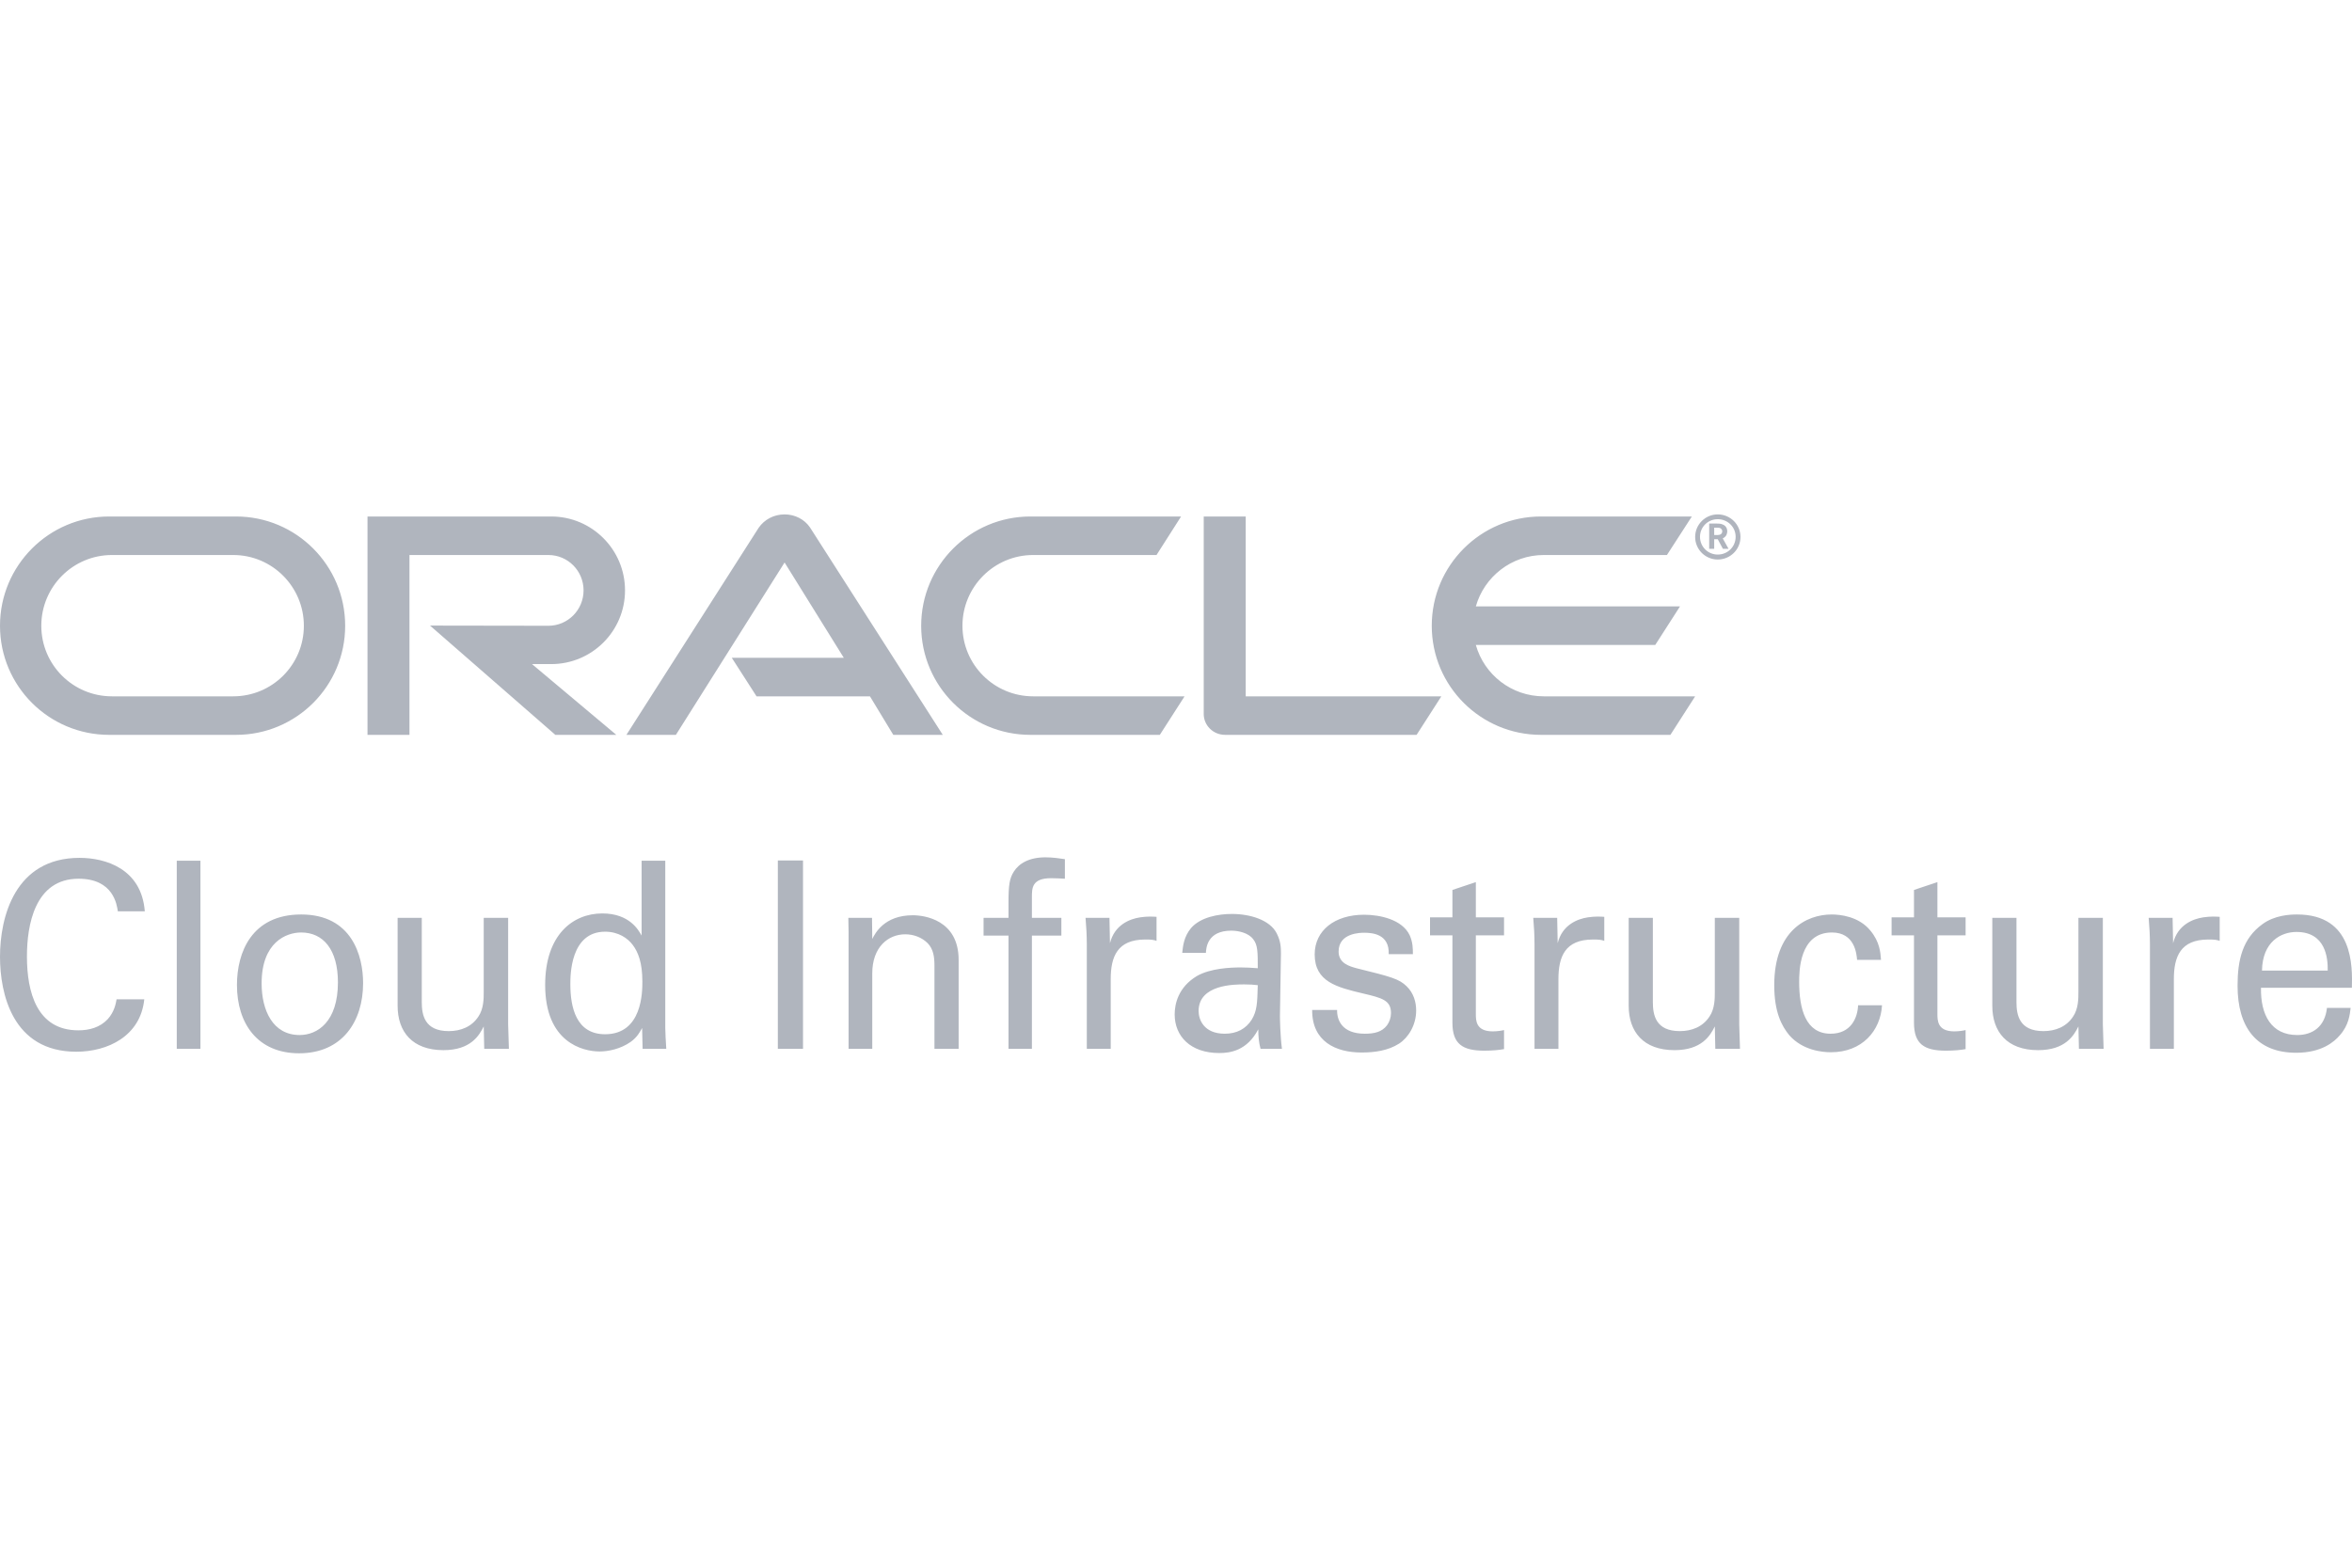
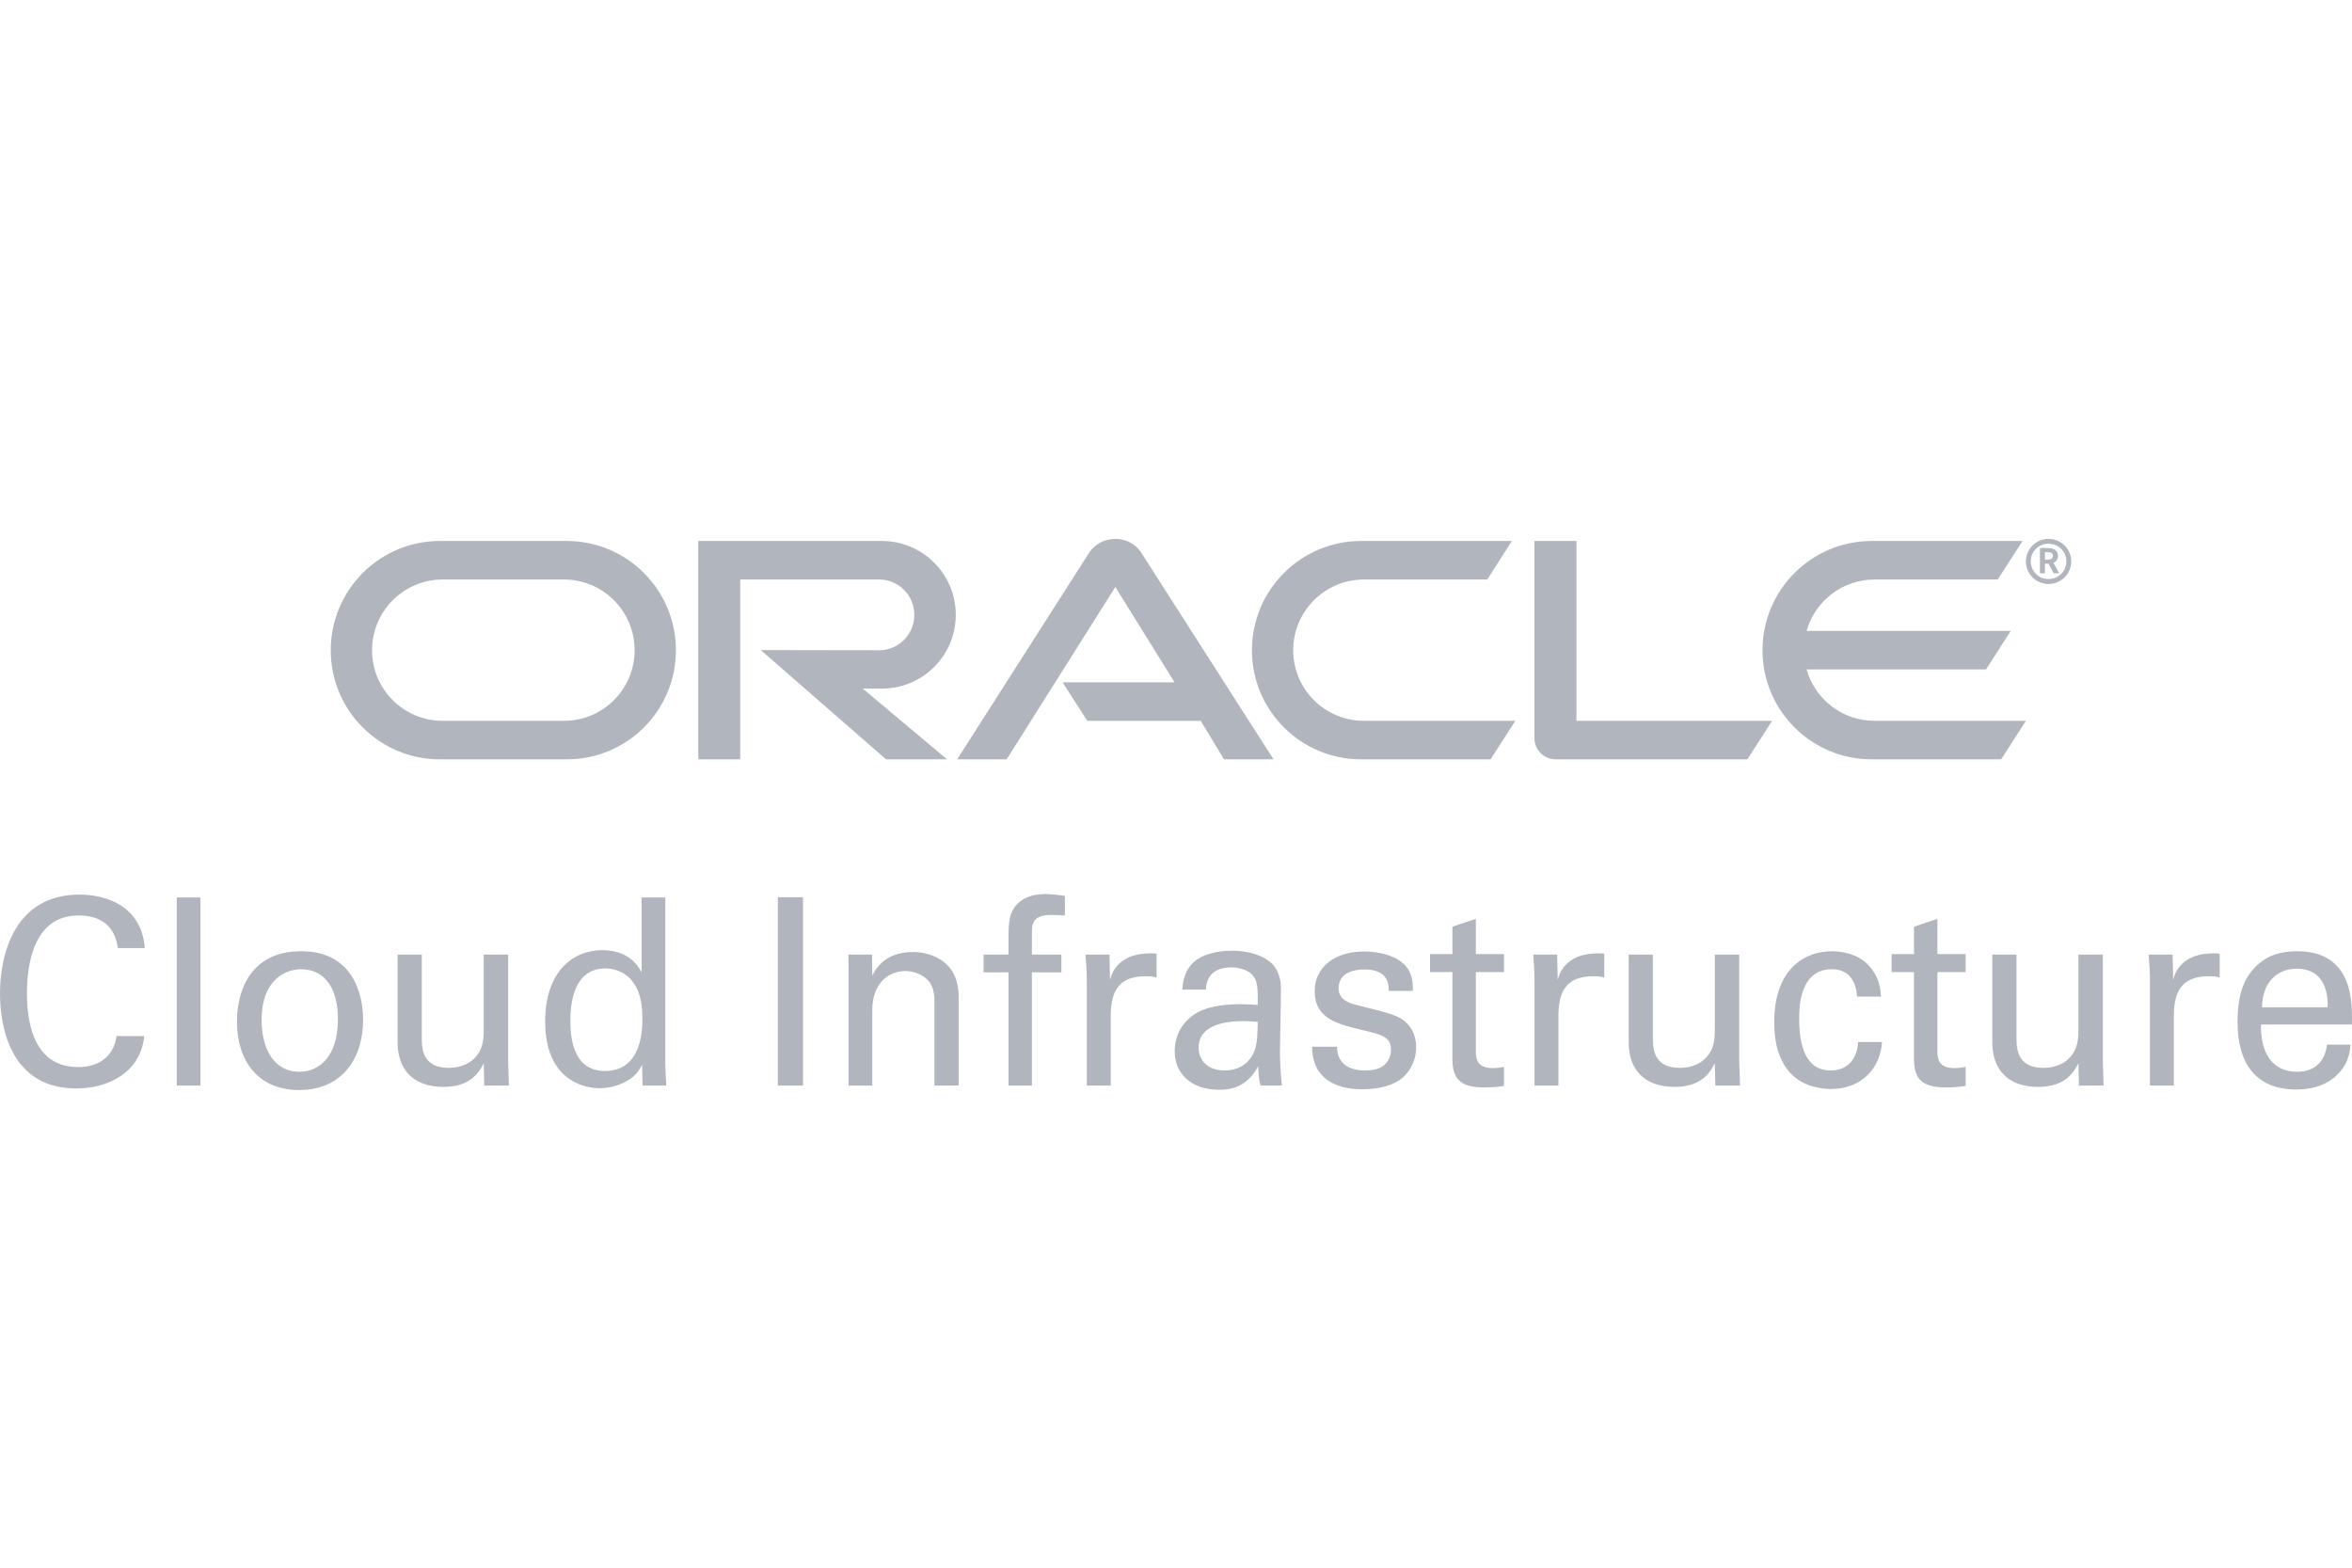
<svg xmlns="http://www.w3.org/2000/svg" width="192px" height="128px" viewBox="0 0 192 128" version="1.1">
  <g id="Provider/OracleCI/oci-128-disabled" stroke="none" stroke-width="1" fill="none" fill-rule="evenodd">
-     <path d="M11.82,74.41 L9.62,74.41 C9.538,73.877 9.271,71.747 6.413,71.747 C2.837,71.747 2.199,75.539 2.199,78.096 C2.199,80.993 3.001,84.125 6.393,84.125 C7.297,84.125 8.161,83.891 8.798,83.209 C9.332,82.613 9.456,81.952 9.517,81.59 L11.778,81.59 C11.47,84.615 8.777,85.872 6.228,85.872 C1.007,85.872 0,81.1 0,78.117 C0,74.879 1.213,70.043 6.496,70.043 C8.592,70.043 11.552,70.916 11.82,74.41 Z M14.43,85.638 L14.43,70.277 L16.362,70.277 L16.362,85.638 L14.43,85.638 Z M19.343,80.418 C19.343,77.776 20.535,74.666 24.585,74.666 C28.716,74.666 29.641,78.032 29.641,80.269 C29.641,83.401 27.935,86 24.42,86 C21.008,86 19.343,83.55 19.343,80.418 Z M21.357,80.29 C21.357,82.485 22.262,84.509 24.461,84.509 C25.921,84.509 27.586,83.422 27.586,80.205 C27.586,77.542 26.394,76.136 24.585,76.136 C23.351,76.136 21.357,76.945 21.357,80.29 Z M32.458,74.943 L34.431,74.943 L34.431,81.824 C34.431,82.868 34.657,84.189 36.63,84.189 C37.596,84.189 38.501,83.848 39.056,82.996 C39.488,82.357 39.488,81.526 39.488,80.993 L39.488,74.943 L41.481,74.943 L41.481,83.635 C41.481,83.848 41.523,85.041 41.543,85.638 L39.529,85.638 L39.488,83.806 C39.118,84.551 38.419,85.744 36.199,85.744 C33.65,85.744 32.458,84.232 32.458,82.123 L32.458,74.943 Z M52.376,76.391 L52.376,70.277 L54.308,70.277 L54.308,83.933 C54.308,84.168 54.349,85.084 54.39,85.638 L52.458,85.638 L52.417,83.933 C52.253,84.232 52.027,84.679 51.492,85.063 C50.649,85.659 49.642,85.851 48.943,85.851 C47.566,85.851 44.503,85.105 44.503,80.418 C44.503,76.349 46.744,74.581 49.169,74.581 C51.389,74.581 52.129,75.944 52.376,76.391 Z M52.438,80.141 C52.438,78.586 52.088,77.734 51.657,77.158 C51.245,76.605 50.485,76.072 49.395,76.072 C46.559,76.072 46.559,79.63 46.559,80.354 C46.559,82.25 47.032,84.445 49.395,84.445 C52.438,84.445 52.438,80.972 52.438,80.141 Z M63.497,85.638 L63.497,70.256 L65.552,70.256 L65.552,85.638 L63.497,85.638 Z M69.273,85.638 L69.273,76.178 L69.252,74.943 L71.185,74.943 L71.205,76.668 C71.431,76.221 72.171,74.73 74.515,74.73 C75.44,74.73 78.256,75.092 78.256,78.373 L78.256,85.638 L76.282,85.638 L76.282,78.842 C76.282,78.138 76.2,77.499 75.727,77.009 C75.234,76.519 74.556,76.285 73.898,76.285 C72.5,76.285 71.205,77.329 71.205,79.481 L71.205,85.638 L69.273,85.638 Z M86.93,70.149 L86.93,71.747 C86.601,71.726 86.19,71.704 85.8,71.704 C84.237,71.704 84.237,72.514 84.237,73.26 L84.237,74.943 L86.642,74.943 L86.642,76.391 L84.237,76.391 L84.237,85.638 L82.326,85.638 L82.326,76.391 L80.291,76.391 L80.291,74.943 L82.326,74.943 L82.326,73.728 C82.326,72.258 82.408,71.726 82.757,71.172 C83.189,70.49 84.011,70 85.347,70 C85.902,70 86.519,70.085 86.93,70.149 Z M88.719,85.638 L88.719,77.116 C88.719,76.391 88.677,75.646 88.616,74.943 L90.569,74.943 L90.61,77.009 C90.98,75.518 92.213,75.028 93.076,74.9 C93.652,74.815 94.084,74.836 94.412,74.858 L94.412,76.818 C94.31,76.775 94.186,76.754 94.042,76.732 C93.899,76.711 93.714,76.711 93.487,76.711 C91.206,76.711 90.671,78.117 90.671,79.949 L90.671,85.638 L88.719,85.638 Z M104.649,85.638 L102.902,85.638 C102.758,85.105 102.717,84.594 102.717,84.04 C101.792,85.808 100.394,85.979 99.531,85.979 C97.167,85.979 95.892,84.594 95.892,82.826 C95.892,81.973 96.18,80.61 97.701,79.694 C98.811,79.055 100.456,78.991 101.278,78.991 C101.771,78.991 102.08,79.012 102.676,79.055 C102.676,77.734 102.676,77.158 102.306,76.69 C101.915,76.157 101.073,75.987 100.518,75.987 C98.565,75.987 98.462,77.372 98.441,77.798 L96.509,77.798 C96.571,77.244 96.633,76.498 97.229,75.774 C98.01,74.879 99.469,74.623 100.559,74.623 C102.059,74.623 103.663,75.113 104.218,76.2 C104.546,76.839 104.567,77.35 104.567,77.84 L104.485,82.953 C104.485,83.124 104.505,84.551 104.649,85.638 Z M102.676,80.439 C102.326,80.397 102.039,80.375 101.566,80.375 C100.785,80.375 97.845,80.375 97.845,82.549 C97.845,83.23 98.256,84.402 99.983,84.402 C100.97,84.402 101.71,83.997 102.183,83.252 C102.614,82.527 102.635,81.931 102.676,80.439 Z M107.116,82.463 L109.151,82.463 C109.13,83.273 109.542,84.402 111.412,84.402 C112.214,84.402 112.81,84.253 113.221,83.72 C113.427,83.443 113.55,83.081 113.55,82.719 C113.55,81.675 112.83,81.483 111.289,81.121 C109.13,80.61 107.321,80.162 107.321,77.925 C107.321,75.965 108.966,74.687 111.35,74.687 C112.645,74.687 114.454,75.071 115.071,76.349 C115.338,76.945 115.338,77.457 115.338,77.904 L113.365,77.904 C113.427,76.285 112.07,76.157 111.371,76.157 C111.083,76.157 109.274,76.157 109.274,77.691 C109.274,78.671 110.199,78.905 110.734,79.055 C113.591,79.758 114.208,79.928 114.824,80.525 C115.4,81.079 115.605,81.824 115.605,82.506 C115.605,83.699 114.968,84.722 114.208,85.212 C113.303,85.787 112.214,85.936 111.145,85.936 C109.048,85.936 107.095,85.041 107.116,82.463 Z M116.736,76.37 L116.736,74.9 L118.565,74.9 L118.565,72.663 L120.477,72.024 L120.477,74.9 L122.779,74.9 L122.779,76.37 L120.477,76.37 L120.477,82.783 C120.477,83.316 120.477,84.21 121.854,84.21 C122.245,84.21 122.615,84.146 122.779,84.104 L122.779,85.659 C122.43,85.723 121.875,85.787 121.176,85.787 C119.408,85.787 118.565,85.254 118.565,83.507 L118.565,76.37 L116.736,76.37 Z M125.267,85.638 L125.267,77.116 C125.267,76.391 125.226,75.646 125.164,74.943 L127.117,74.943 L127.158,77.009 C127.528,75.518 128.761,75.028 129.624,74.9 C130.2,74.815 130.632,74.836 130.961,74.858 L130.961,76.818 C130.858,76.775 130.734,76.754 130.591,76.732 C130.447,76.711 130.262,76.711 130.036,76.711 C127.754,76.711 127.219,78.117 127.219,79.949 L127.219,85.638 L125.267,85.638 Z M132.954,74.943 L134.928,74.943 L134.928,81.824 C134.928,82.868 135.154,84.189 137.127,84.189 C138.093,84.189 138.998,83.848 139.553,82.996 C139.985,82.357 139.985,81.526 139.985,80.993 L139.985,74.943 L141.978,74.943 L141.978,83.635 C141.978,83.848 142.02,85.041 142.04,85.638 L140.026,85.638 L139.985,83.806 C139.615,84.551 138.916,85.744 136.696,85.744 C134.147,85.744 132.954,84.232 132.954,82.123 L132.954,74.943 Z M153.551,78.373 L151.599,78.373 C151.557,77.883 151.414,76.136 149.543,76.136 C146.871,76.136 146.871,79.353 146.871,80.162 C146.871,82.357 147.385,84.402 149.44,84.402 C151.085,84.402 151.64,83.124 151.681,82.08 L153.634,82.08 C153.51,84.168 152.01,85.915 149.461,85.915 C148.762,85.915 147.158,85.766 146.069,84.53 C145.452,83.784 144.836,82.655 144.836,80.439 C144.836,75.987 147.467,74.666 149.522,74.666 C150.201,74.666 151.742,74.815 152.688,75.987 C153.449,76.903 153.51,77.776 153.551,78.373 Z M154.415,76.37 L154.415,74.9 L156.244,74.9 L156.244,72.663 L158.156,72.024 L158.156,74.9 L160.458,74.9 L160.458,76.37 L158.156,76.37 L158.156,82.783 C158.156,83.316 158.156,84.21 159.533,84.21 C159.924,84.21 160.294,84.146 160.458,84.104 L160.458,85.659 C160.109,85.723 159.554,85.787 158.855,85.787 C157.087,85.787 156.244,85.254 156.244,83.507 L156.244,76.37 L154.415,76.37 Z M162.637,74.943 L164.61,74.943 L164.61,81.824 C164.61,82.868 164.836,84.189 166.81,84.189 C167.776,84.189 168.68,83.848 169.235,82.996 C169.667,82.357 169.667,81.526 169.667,80.993 L169.667,74.943 L171.661,74.943 L171.661,83.635 C171.661,83.848 171.702,85.041 171.723,85.638 L169.708,85.638 L169.667,83.806 C169.297,84.551 168.598,85.744 166.378,85.744 C163.829,85.744 162.637,84.232 162.637,82.123 L162.637,74.943 Z M175.505,85.638 L175.505,77.116 C175.505,76.391 175.464,75.646 175.402,74.943 L177.355,74.943 L177.396,77.009 C177.766,75.518 178.999,75.028 179.863,74.9 C180.438,74.815 180.87,74.836 181.199,74.858 L181.199,76.818 C181.096,76.775 180.973,76.754 180.829,76.732 C180.685,76.711 180.5,76.711 180.274,76.711 C177.992,76.711 177.458,78.117 177.458,79.949 L177.458,85.638 L175.505,85.638 Z M191.991,80.652 L184.57,80.652 C184.529,82.868 185.413,84.509 187.53,84.509 C188.784,84.509 189.791,83.827 189.956,82.293 L191.888,82.293 C191.826,82.826 191.744,83.699 191.004,84.53 C190.552,85.063 189.524,85.957 187.448,85.957 C184.2,85.957 182.658,83.87 182.658,80.482 C182.658,78.373 183.069,76.626 184.693,75.454 C185.68,74.73 186.913,74.666 187.509,74.666 C192.134,74.666 192.032,78.905 191.991,80.652 Z M184.652,79.246 L190.017,79.246 C190.038,78.224 189.853,76.093 187.468,76.093 C186.214,76.093 184.693,76.881 184.652,79.246 Z M126.022,56.855 L138.38,56.855 L136.36,60 L125.795,60 C120.874,60 116.878,56.016 116.878,51.093 C116.878,46.169 120.874,42.171 125.795,42.171 L138.11,42.171 L136.076,45.316 L126.022,45.316 C123.391,45.316 121.158,47.094 120.476,49.513 L137.143,49.513 L135.123,52.658 L120.476,52.658 C121.158,55.091 123.391,56.855 126.022,56.855 Z M84.114,60 C79.194,60 75.198,56.016 75.198,51.093 C75.198,46.169 79.194,42.171 84.114,42.171 L96.415,42.171 L94.41,45.316 L84.341,45.316 C81.156,45.316 78.568,47.905 78.568,51.093 C78.568,54.28 81.156,56.855 84.341,56.855 L96.699,56.855 L94.68,60 L84.114,60 Z M19.037,56.855 C22.224,56.855 24.805,54.28 24.805,51.093 C24.805,47.905 22.224,45.316 19.037,45.316 L9.14,45.316 C5.954,45.316 3.372,47.905 3.372,51.093 C3.372,54.28 5.954,56.855 9.14,56.855 L19.037,56.855 Z M8.911,60 C3.992,60 -4.26325641e-14,56.016 -4.26325641e-14,51.093 C-4.26325641e-14,46.169 3.992,42.171 8.911,42.171 L19.268,42.171 C24.188,42.171 28.177,46.169 28.177,51.093 C28.177,56.016 24.188,60 19.268,60 L8.911,60 Z M44.993,54.223 L43.429,54.223 L50.311,60 L45.334,60 L35.104,51.078 L44.765,51.093 C46.358,51.093 47.638,49.798 47.638,48.204 C47.638,46.61 46.358,45.316 44.765,45.316 L33.426,45.316 L33.426,60 L30,60 L30,42.171 L44.993,42.171 C48.321,42.171 51.022,44.874 51.022,48.204 C51.022,51.534 48.321,54.223 44.993,54.223 Z M101.691,56.855 L117.661,56.855 L115.641,60 L100.013,60 C99.529,60 99.088,59.815 98.761,59.488 C98.434,59.161 98.263,58.734 98.263,58.292 L98.263,42.171 L101.691,42.171 L101.691,56.855 Z M59.739,53.711 L68.883,53.711 L64.048,45.927 L55.175,60 L51.136,60 L61.93,43.096 C62.399,42.413 63.181,42 64.048,42 C64.888,42 65.67,42.398 66.124,43.067 L76.961,60 L72.922,60 L71.016,56.855 L61.759,56.855 L59.739,53.711 Z M140.223,45.684 C139.209,45.684 138.38,44.861 138.38,43.842 C138.38,42.823 139.209,42 140.223,42 C141.251,42 142.08,42.823 142.08,43.842 C142.08,44.861 141.251,45.684 140.223,45.684 Z M140.052,42.745 C140.342,42.745 140.46,42.758 140.592,42.81 C140.961,42.928 141.001,43.254 141.001,43.385 C141.001,43.411 141.001,43.476 140.974,43.554 C140.961,43.633 140.908,43.79 140.724,43.907 C140.698,43.92 140.685,43.933 140.632,43.959 L141.106,44.809 L140.645,44.809 L140.223,44.025 L139.934,44.025 L139.934,44.809 L139.526,44.809 L139.526,42.745 L140.052,42.745 Z M140.197,43.685 C140.329,43.672 140.46,43.672 140.539,43.554 C140.579,43.502 140.592,43.45 140.592,43.372 C140.592,43.267 140.526,43.176 140.434,43.124 C140.342,43.084 140.25,43.084 140.052,43.084 L139.934,43.084 L139.934,43.685 L140.197,43.685 Z M138.775,43.829 C138.775,44.639 139.42,45.279 140.223,45.279 C141.04,45.279 141.685,44.639 141.685,43.829 C141.685,43.032 141.04,42.392 140.223,42.392 C139.42,42.392 138.775,43.032 138.775,43.829 Z" id="Combined-Shape" fill="#B0B5BE" />
+     <path d="M11.82,77.41 L9.62,77.41 C9.538,76.877 9.271,74.747 6.413,74.747 C2.837,74.747 2.199,78.539 2.199,81.096 C2.199,83.993 3.001,87.125 6.393,87.125 C7.297,87.125 8.161,86.891 8.798,86.209 C9.332,85.613 9.456,84.952 9.517,84.59 L11.778,84.59 C11.47,87.615 8.777,88.872 6.228,88.872 C1.007,88.872 0,84.1 0,81.117 C0,77.879 1.213,73.043 6.496,73.043 C8.592,73.043 11.552,73.916 11.82,77.41 Z M14.43,88.638 L14.43,73.277 L16.362,73.277 L16.362,88.638 L14.43,88.638 Z M19.343,83.418 C19.343,80.776 20.535,77.666 24.585,77.666 C28.716,77.666 29.641,81.032 29.641,83.269 C29.641,86.401 27.935,89 24.42,89 C21.008,89 19.343,86.55 19.343,83.418 Z M21.357,83.29 C21.357,85.485 22.262,87.509 24.461,87.509 C25.921,87.509 27.586,86.422 27.586,83.205 C27.586,80.542 26.394,79.136 24.585,79.136 C23.351,79.136 21.357,79.945 21.357,83.29 Z M32.458,77.943 L34.431,77.943 L34.431,84.824 C34.431,85.868 34.657,87.189 36.63,87.189 C37.596,87.189 38.501,86.848 39.056,85.996 C39.488,85.357 39.488,84.526 39.488,83.993 L39.488,77.943 L41.481,77.943 L41.481,86.635 C41.481,86.848 41.523,88.041 41.543,88.638 L39.529,88.638 L39.488,86.806 C39.118,87.551 38.419,88.744 36.199,88.744 C33.65,88.744 32.458,87.232 32.458,85.123 L32.458,77.943 Z M52.376,79.391 L52.376,73.277 L54.308,73.277 L54.308,86.933 C54.308,87.168 54.349,88.084 54.39,88.638 L52.458,88.638 L52.417,86.933 C52.253,87.232 52.027,87.679 51.492,88.063 C50.649,88.659 49.642,88.851 48.943,88.851 C47.566,88.851 44.503,88.105 44.503,83.418 C44.503,79.349 46.744,77.581 49.169,77.581 C51.389,77.581 52.129,78.944 52.376,79.391 Z M52.438,83.141 C52.438,81.586 52.088,80.734 51.657,80.158 C51.245,79.605 50.485,79.072 49.395,79.072 C46.559,79.072 46.559,82.63 46.559,83.354 C46.559,85.25 47.032,87.445 49.395,87.445 C52.438,87.445 52.438,83.972 52.438,83.141 Z M63.497,88.638 L63.497,73.256 L65.552,73.256 L65.552,88.638 L63.497,88.638 Z M69.273,88.638 L69.273,79.178 L69.252,77.943 L71.185,77.943 L71.205,79.668 C71.431,79.221 72.171,77.73 74.515,77.73 C75.44,77.73 78.256,78.092 78.256,81.373 L78.256,88.638 L76.282,88.638 L76.282,81.842 C76.282,81.138 76.2,80.499 75.727,80.009 C75.234,79.519 74.556,79.285 73.898,79.285 C72.5,79.285 71.205,80.329 71.205,82.481 L71.205,88.638 L69.273,88.638 Z M86.93,73.149 L86.93,74.747 C86.601,74.726 86.19,74.704 85.8,74.704 C84.237,74.704 84.237,75.514 84.237,76.26 L84.237,77.943 L86.642,77.943 L86.642,79.391 L84.237,79.391 L84.237,88.638 L82.326,88.638 L82.326,79.391 L80.291,79.391 L80.291,77.943 L82.326,77.943 L82.326,76.728 C82.326,75.258 82.408,74.726 82.757,74.172 C83.189,73.49 84.011,73 85.347,73 C85.902,73 86.519,73.085 86.93,73.149 Z M88.719,88.638 L88.719,80.116 C88.719,79.391 88.677,78.646 88.616,77.943 L90.569,77.943 L90.61,80.009 C90.98,78.518 92.213,78.028 93.076,77.9 C93.652,77.815 94.084,77.836 94.412,77.858 L94.412,79.818 C94.31,79.775 94.186,79.754 94.042,79.732 C93.899,79.711 93.714,79.711 93.487,79.711 C91.206,79.711 90.671,81.117 90.671,82.949 L90.671,88.638 L88.719,88.638 Z M104.649,88.638 L102.902,88.638 C102.758,88.105 102.717,87.594 102.717,87.04 C101.792,88.808 100.394,88.979 99.531,88.979 C97.167,88.979 95.892,87.594 95.892,85.826 C95.892,84.973 96.18,83.61 97.701,82.694 C98.811,82.055 100.456,81.991 101.278,81.991 C101.771,81.991 102.08,82.012 102.676,82.055 C102.676,80.734 102.676,80.158 102.306,79.69 C101.915,79.157 101.073,78.987 100.518,78.987 C98.565,78.987 98.462,80.372 98.441,80.798 L96.509,80.798 C96.571,80.244 96.633,79.498 97.229,78.774 C98.01,77.879 99.469,77.623 100.559,77.623 C102.059,77.623 103.663,78.113 104.218,79.2 C104.546,79.839 104.567,80.35 104.567,80.84 L104.485,85.953 C104.485,86.124 104.505,87.551 104.649,88.638 Z M102.676,83.439 C102.326,83.397 102.039,83.375 101.566,83.375 C100.785,83.375 97.845,83.375 97.845,85.549 C97.845,86.23 98.256,87.402 99.983,87.402 C100.97,87.402 101.71,86.997 102.183,86.252 C102.614,85.527 102.635,84.931 102.676,83.439 Z M107.116,85.463 L109.151,85.463 C109.13,86.273 109.542,87.402 111.412,87.402 C112.214,87.402 112.81,87.253 113.221,86.72 C113.427,86.443 113.55,86.081 113.55,85.719 C113.55,84.675 112.83,84.483 111.289,84.121 C109.13,83.61 107.321,83.162 107.321,80.925 C107.321,78.965 108.966,77.687 111.35,77.687 C112.645,77.687 114.454,78.071 115.071,79.349 C115.338,79.945 115.338,80.457 115.338,80.904 L113.365,80.904 C113.427,79.285 112.07,79.157 111.371,79.157 C111.083,79.157 109.274,79.157 109.274,80.691 C109.274,81.671 110.199,81.905 110.734,82.055 C113.591,82.758 114.208,82.928 114.824,83.525 C115.4,84.079 115.605,84.824 115.605,85.506 C115.605,86.699 114.968,87.722 114.208,88.212 C113.303,88.787 112.214,88.936 111.145,88.936 C109.048,88.936 107.095,88.041 107.116,85.463 Z M116.736,79.37 L116.736,77.9 L118.565,77.9 L118.565,75.663 L120.477,75.024 L120.477,77.9 L122.779,77.9 L122.779,79.37 L120.477,79.37 L120.477,85.783 C120.477,86.316 120.477,87.21 121.854,87.21 C122.245,87.21 122.615,87.146 122.779,87.104 L122.779,88.659 C122.43,88.723 121.875,88.787 121.176,88.787 C119.408,88.787 118.565,88.254 118.565,86.507 L118.565,79.37 L116.736,79.37 Z M125.267,88.638 L125.267,80.116 C125.267,79.391 125.226,78.646 125.164,77.943 L127.117,77.943 L127.158,80.009 C127.528,78.518 128.761,78.028 129.624,77.9 C130.2,77.815 130.632,77.836 130.961,77.858 L130.961,79.818 C130.858,79.775 130.734,79.754 130.591,79.732 C130.447,79.711 130.262,79.711 130.036,79.711 C127.754,79.711 127.219,81.117 127.219,82.949 L127.219,88.638 L125.267,88.638 Z M132.954,77.943 L134.928,77.943 L134.928,84.824 C134.928,85.868 135.154,87.189 137.127,87.189 C138.093,87.189 138.998,86.848 139.553,85.996 C139.985,85.357 139.985,84.526 139.985,83.993 L139.985,77.943 L141.978,77.943 L141.978,86.635 C141.978,86.848 142.02,88.041 142.04,88.638 L140.026,88.638 L139.985,86.806 C139.615,87.551 138.916,88.744 136.696,88.744 C134.147,88.744 132.954,87.232 132.954,85.123 L132.954,77.943 Z M153.551,81.373 L151.599,81.373 C151.557,80.883 151.414,79.136 149.543,79.136 C146.871,79.136 146.871,82.353 146.871,83.162 C146.871,85.357 147.385,87.402 149.44,87.402 C151.085,87.402 151.64,86.124 151.681,85.08 L153.634,85.08 C153.51,87.168 152.01,88.915 149.461,88.915 C148.762,88.915 147.158,88.766 146.069,87.53 C145.452,86.784 144.836,85.655 144.836,83.439 C144.836,78.987 147.467,77.666 149.522,77.666 C150.201,77.666 151.742,77.815 152.688,78.987 C153.449,79.903 153.51,80.776 153.551,81.373 Z M154.415,79.37 L154.415,77.9 L156.244,77.9 L156.244,75.663 L158.156,75.024 L158.156,77.9 L160.458,77.9 L160.458,79.37 L158.156,79.37 L158.156,85.783 C158.156,86.316 158.156,87.21 159.533,87.21 C159.924,87.21 160.294,87.146 160.458,87.104 L160.458,88.659 C160.109,88.723 159.554,88.787 158.855,88.787 C157.087,88.787 156.244,88.254 156.244,86.507 L156.244,79.37 L154.415,79.37 Z M162.637,77.943 L164.61,77.943 L164.61,84.824 C164.61,85.868 164.836,87.189 166.81,87.189 C167.776,87.189 168.68,86.848 169.235,85.996 C169.667,85.357 169.667,84.526 169.667,83.993 L169.667,77.943 L171.661,77.943 L171.661,86.635 C171.661,86.848 171.702,88.041 171.723,88.638 L169.708,88.638 L169.667,86.806 C169.297,87.551 168.598,88.744 166.378,88.744 C163.829,88.744 162.637,87.232 162.637,85.123 L162.637,77.943 Z M175.505,88.638 L175.505,80.116 C175.505,79.391 175.464,78.646 175.402,77.943 L177.355,77.943 L177.396,80.009 C177.766,78.518 178.999,78.028 179.863,77.9 C180.438,77.815 180.87,77.836 181.199,77.858 L181.199,79.818 C181.096,79.775 180.973,79.754 180.829,79.732 C180.685,79.711 180.5,79.711 180.274,79.711 C177.992,79.711 177.458,81.117 177.458,82.949 L177.458,88.638 L175.505,88.638 Z M191.991,83.652 L184.57,83.652 C184.529,85.868 185.413,87.509 187.53,87.509 C188.784,87.509 189.791,86.827 189.956,85.293 L191.888,85.293 C191.826,85.826 191.744,86.699 191.004,87.53 C190.552,88.063 189.524,88.957 187.448,88.957 C184.2,88.957 182.658,86.87 182.658,83.482 C182.658,81.373 183.069,79.626 184.693,78.454 C185.68,77.73 186.913,77.666 187.509,77.666 C192.134,77.666 192.032,81.905 191.991,83.652 Z M184.652,82.246 L190.017,82.246 C190.038,81.224 189.853,79.093 187.468,79.093 C186.214,79.093 184.693,79.881 184.652,82.246 Z M153.022,58.855 L165.38,58.855 L163.36,62 L152.795,62 C147.874,62 143.878,58.016 143.878,53.093 C143.878,48.169 147.874,44.171 152.795,44.171 L165.11,44.171 L163.076,47.316 L153.022,47.316 C150.391,47.316 148.158,49.094 147.476,51.513 L164.143,51.513 L162.123,54.658 L147.476,54.658 C148.158,57.091 150.391,58.855 153.022,58.855 Z M111.114,62 C106.194,62 102.198,58.016 102.198,53.093 C102.198,48.169 106.194,44.171 111.114,44.171 L123.415,44.171 L121.41,47.316 L111.341,47.316 C108.156,47.316 105.568,49.905 105.568,53.093 C105.568,56.28 108.156,58.855 111.341,58.855 L123.699,58.855 L121.68,62 L111.114,62 Z M46.037,58.855 C49.224,58.855 51.805,56.28 51.805,53.093 C51.805,49.905 49.224,47.316 46.037,47.316 L36.14,47.316 C32.954,47.316 30.372,49.905 30.372,53.093 C30.372,56.28 32.954,58.855 36.14,58.855 L46.037,58.855 Z M35.911,62 C30.992,62 27,58.016 27,53.093 C27,48.169 30.992,44.171 35.911,44.171 L46.268,44.171 C51.188,44.171 55.177,48.169 55.177,53.093 C55.177,58.016 51.188,62 46.268,62 L35.911,62 Z M71.993,56.223 L70.429,56.223 L77.311,62 L72.334,62 L62.104,53.078 L71.765,53.093 C73.358,53.093 74.638,51.798 74.638,50.204 C74.638,48.61 73.358,47.316 71.765,47.316 L60.426,47.316 L60.426,62 L57,62 L57,44.171 L71.993,44.171 C75.321,44.171 78.022,46.874 78.022,50.204 C78.022,53.534 75.321,56.223 71.993,56.223 Z M128.691,58.855 L144.661,58.855 L142.641,62 L127.013,62 C126.529,62 126.088,61.815 125.761,61.488 C125.434,61.161 125.263,60.734 125.263,60.292 L125.263,44.171 L128.691,44.171 L128.691,58.855 Z M86.739,55.711 L95.883,55.711 L91.048,47.927 L82.175,62 L78.136,62 L88.93,45.096 C89.399,44.413 90.181,44 91.048,44 C91.888,44 92.67,44.398 93.124,45.067 L103.961,62 L99.922,62 L98.016,58.855 L88.759,58.855 L86.739,55.711 Z M167.223,47.684 C166.209,47.684 165.38,46.861 165.38,45.842 C165.38,44.823 166.209,44 167.223,44 C168.251,44 169.08,44.823 169.08,45.842 C169.08,46.861 168.251,47.684 167.223,47.684 Z M167.052,44.745 C167.342,44.745 167.46,44.758 167.592,44.81 C167.961,44.928 168.001,45.254 168.001,45.385 C168.001,45.411 168.001,45.476 167.974,45.554 C167.961,45.633 167.908,45.79 167.724,45.907 C167.698,45.92 167.685,45.933 167.632,45.959 L168.106,46.809 L167.645,46.809 L167.223,46.025 L166.934,46.025 L166.934,46.809 L166.526,46.809 L166.526,44.745 L167.052,44.745 Z M167.197,45.685 C167.329,45.672 167.46,45.672 167.539,45.554 C167.579,45.502 167.592,45.45 167.592,45.372 C167.592,45.267 167.526,45.176 167.434,45.124 C167.342,45.084 167.25,45.084 167.052,45.084 L166.934,45.084 L166.934,45.685 L167.197,45.685 Z M165.775,45.829 C165.775,46.639 166.42,47.279 167.223,47.279 C168.04,47.279 168.685,46.639 168.685,45.829 C168.685,45.032 168.04,44.392 167.223,44.392 C166.42,44.392 165.775,45.032 165.775,45.829 Z" id="Combined-Shape" fill="#B0B5BE" />
  </g>
</svg>
